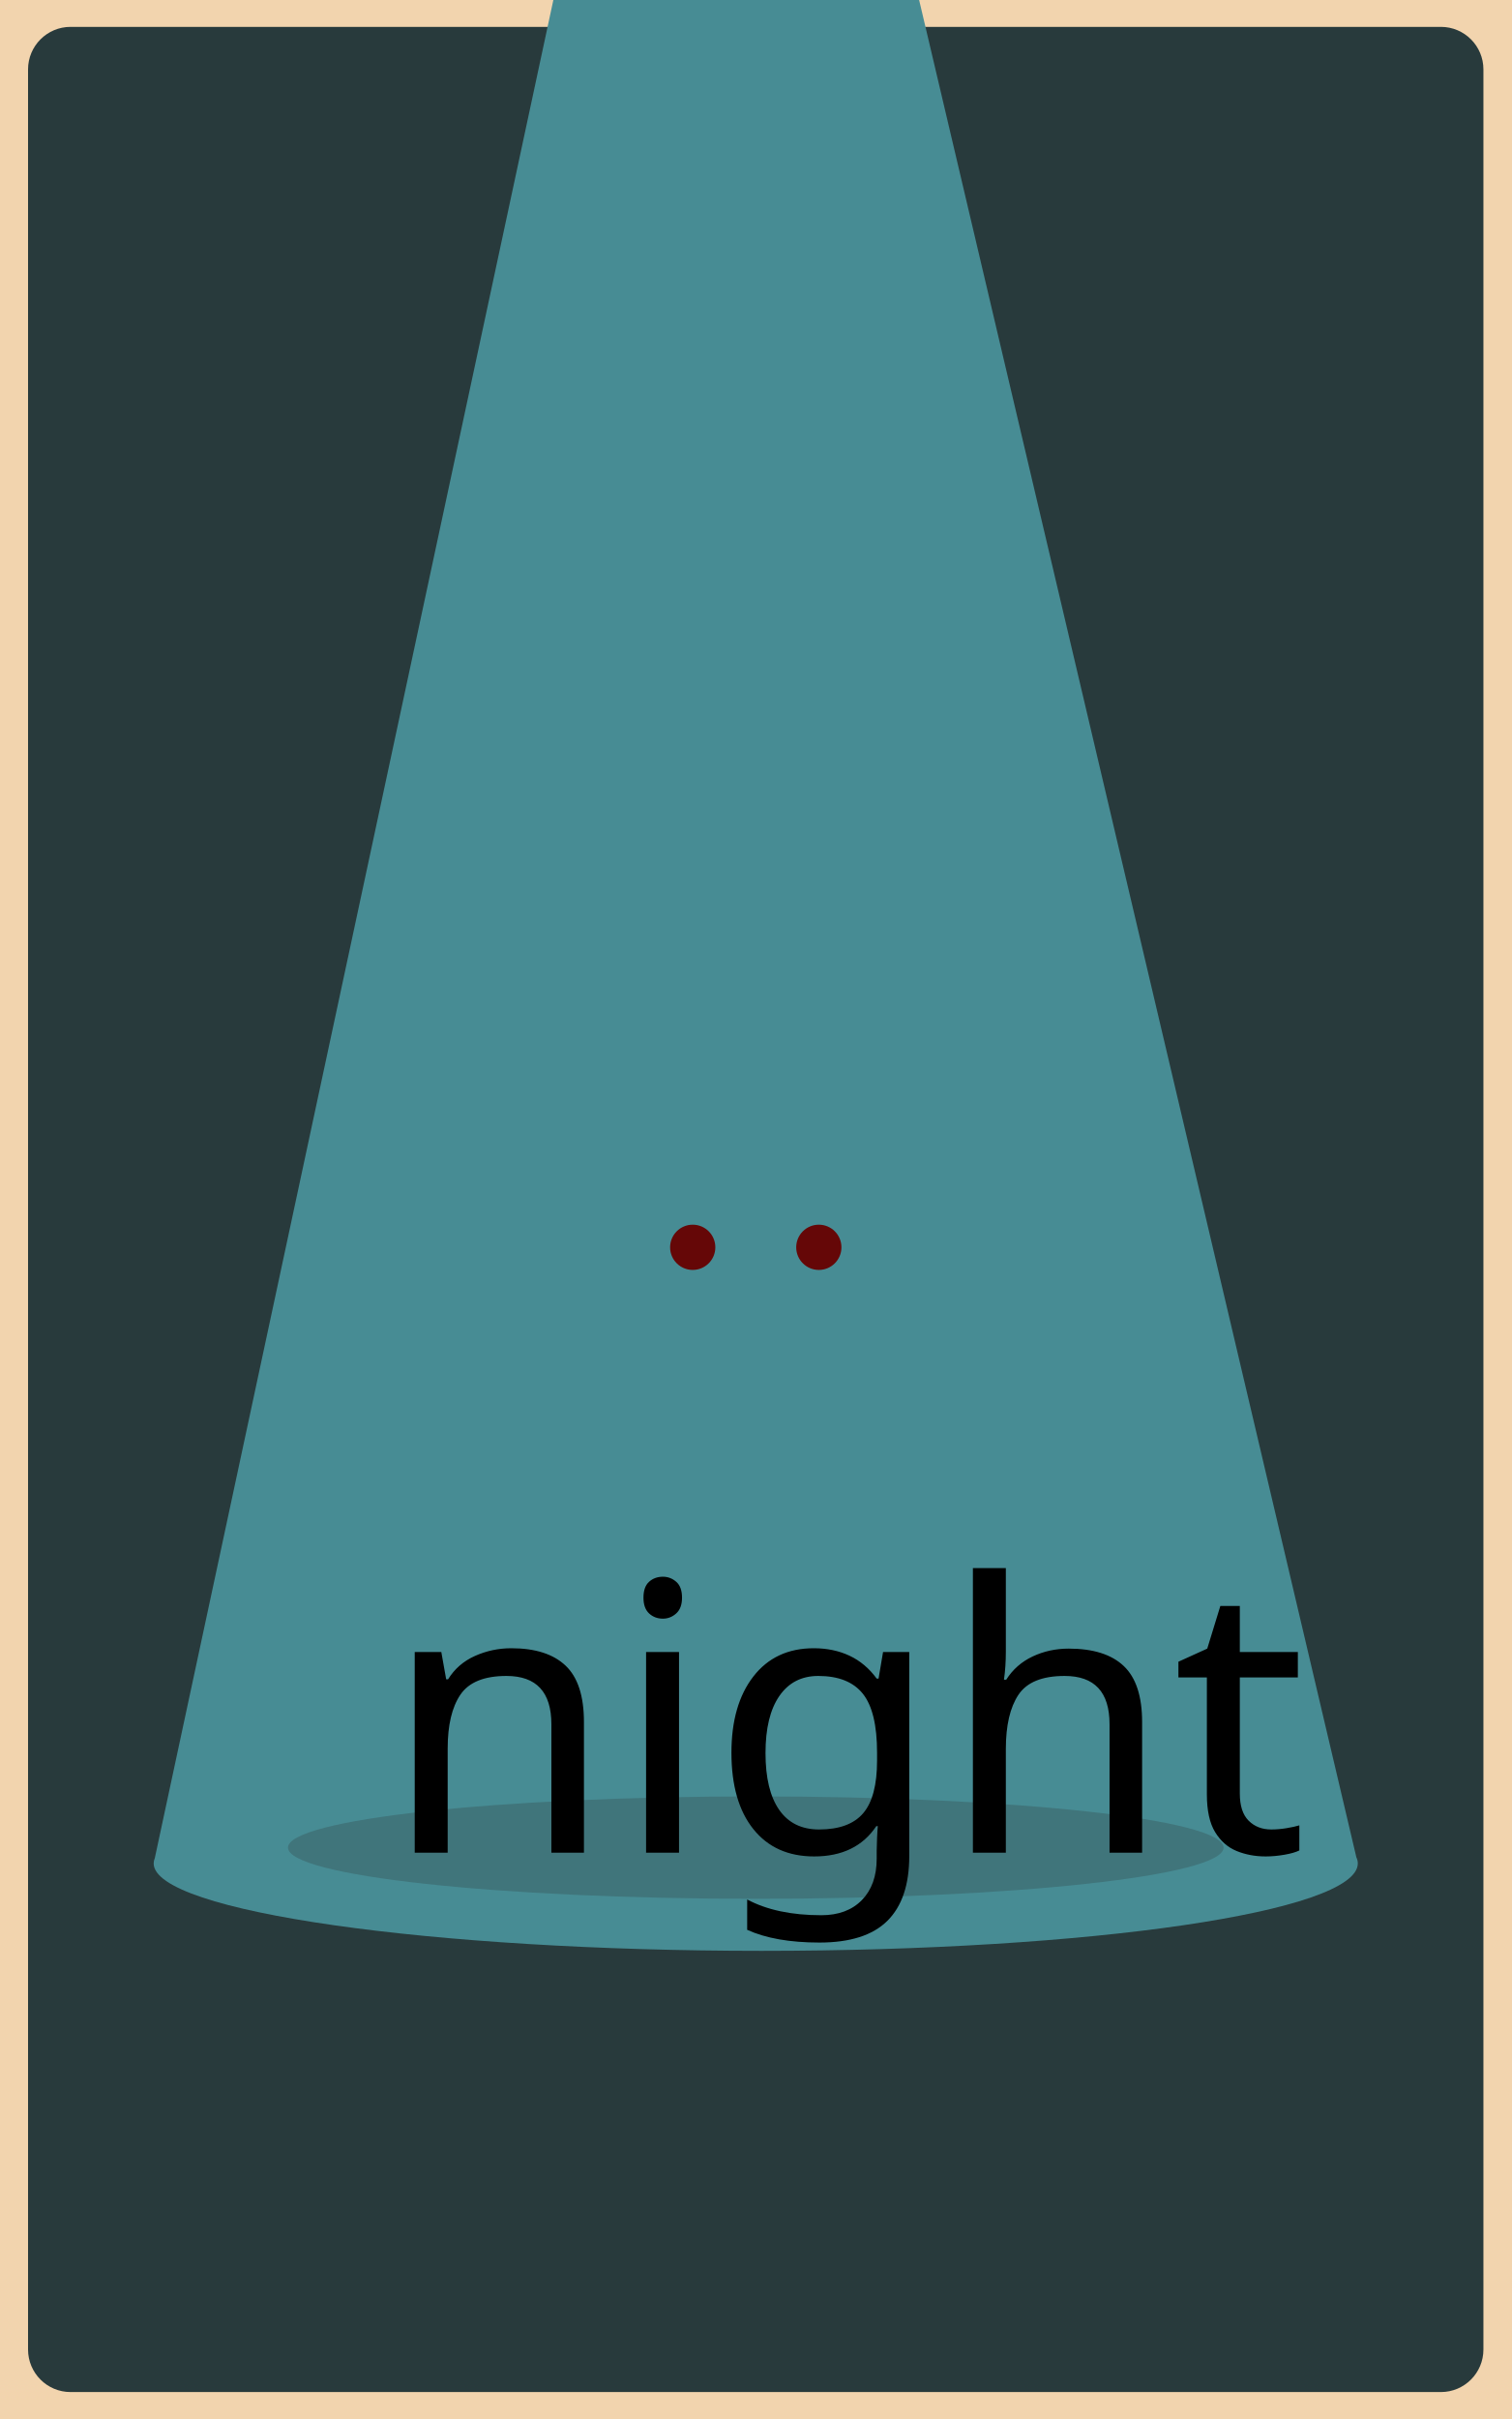
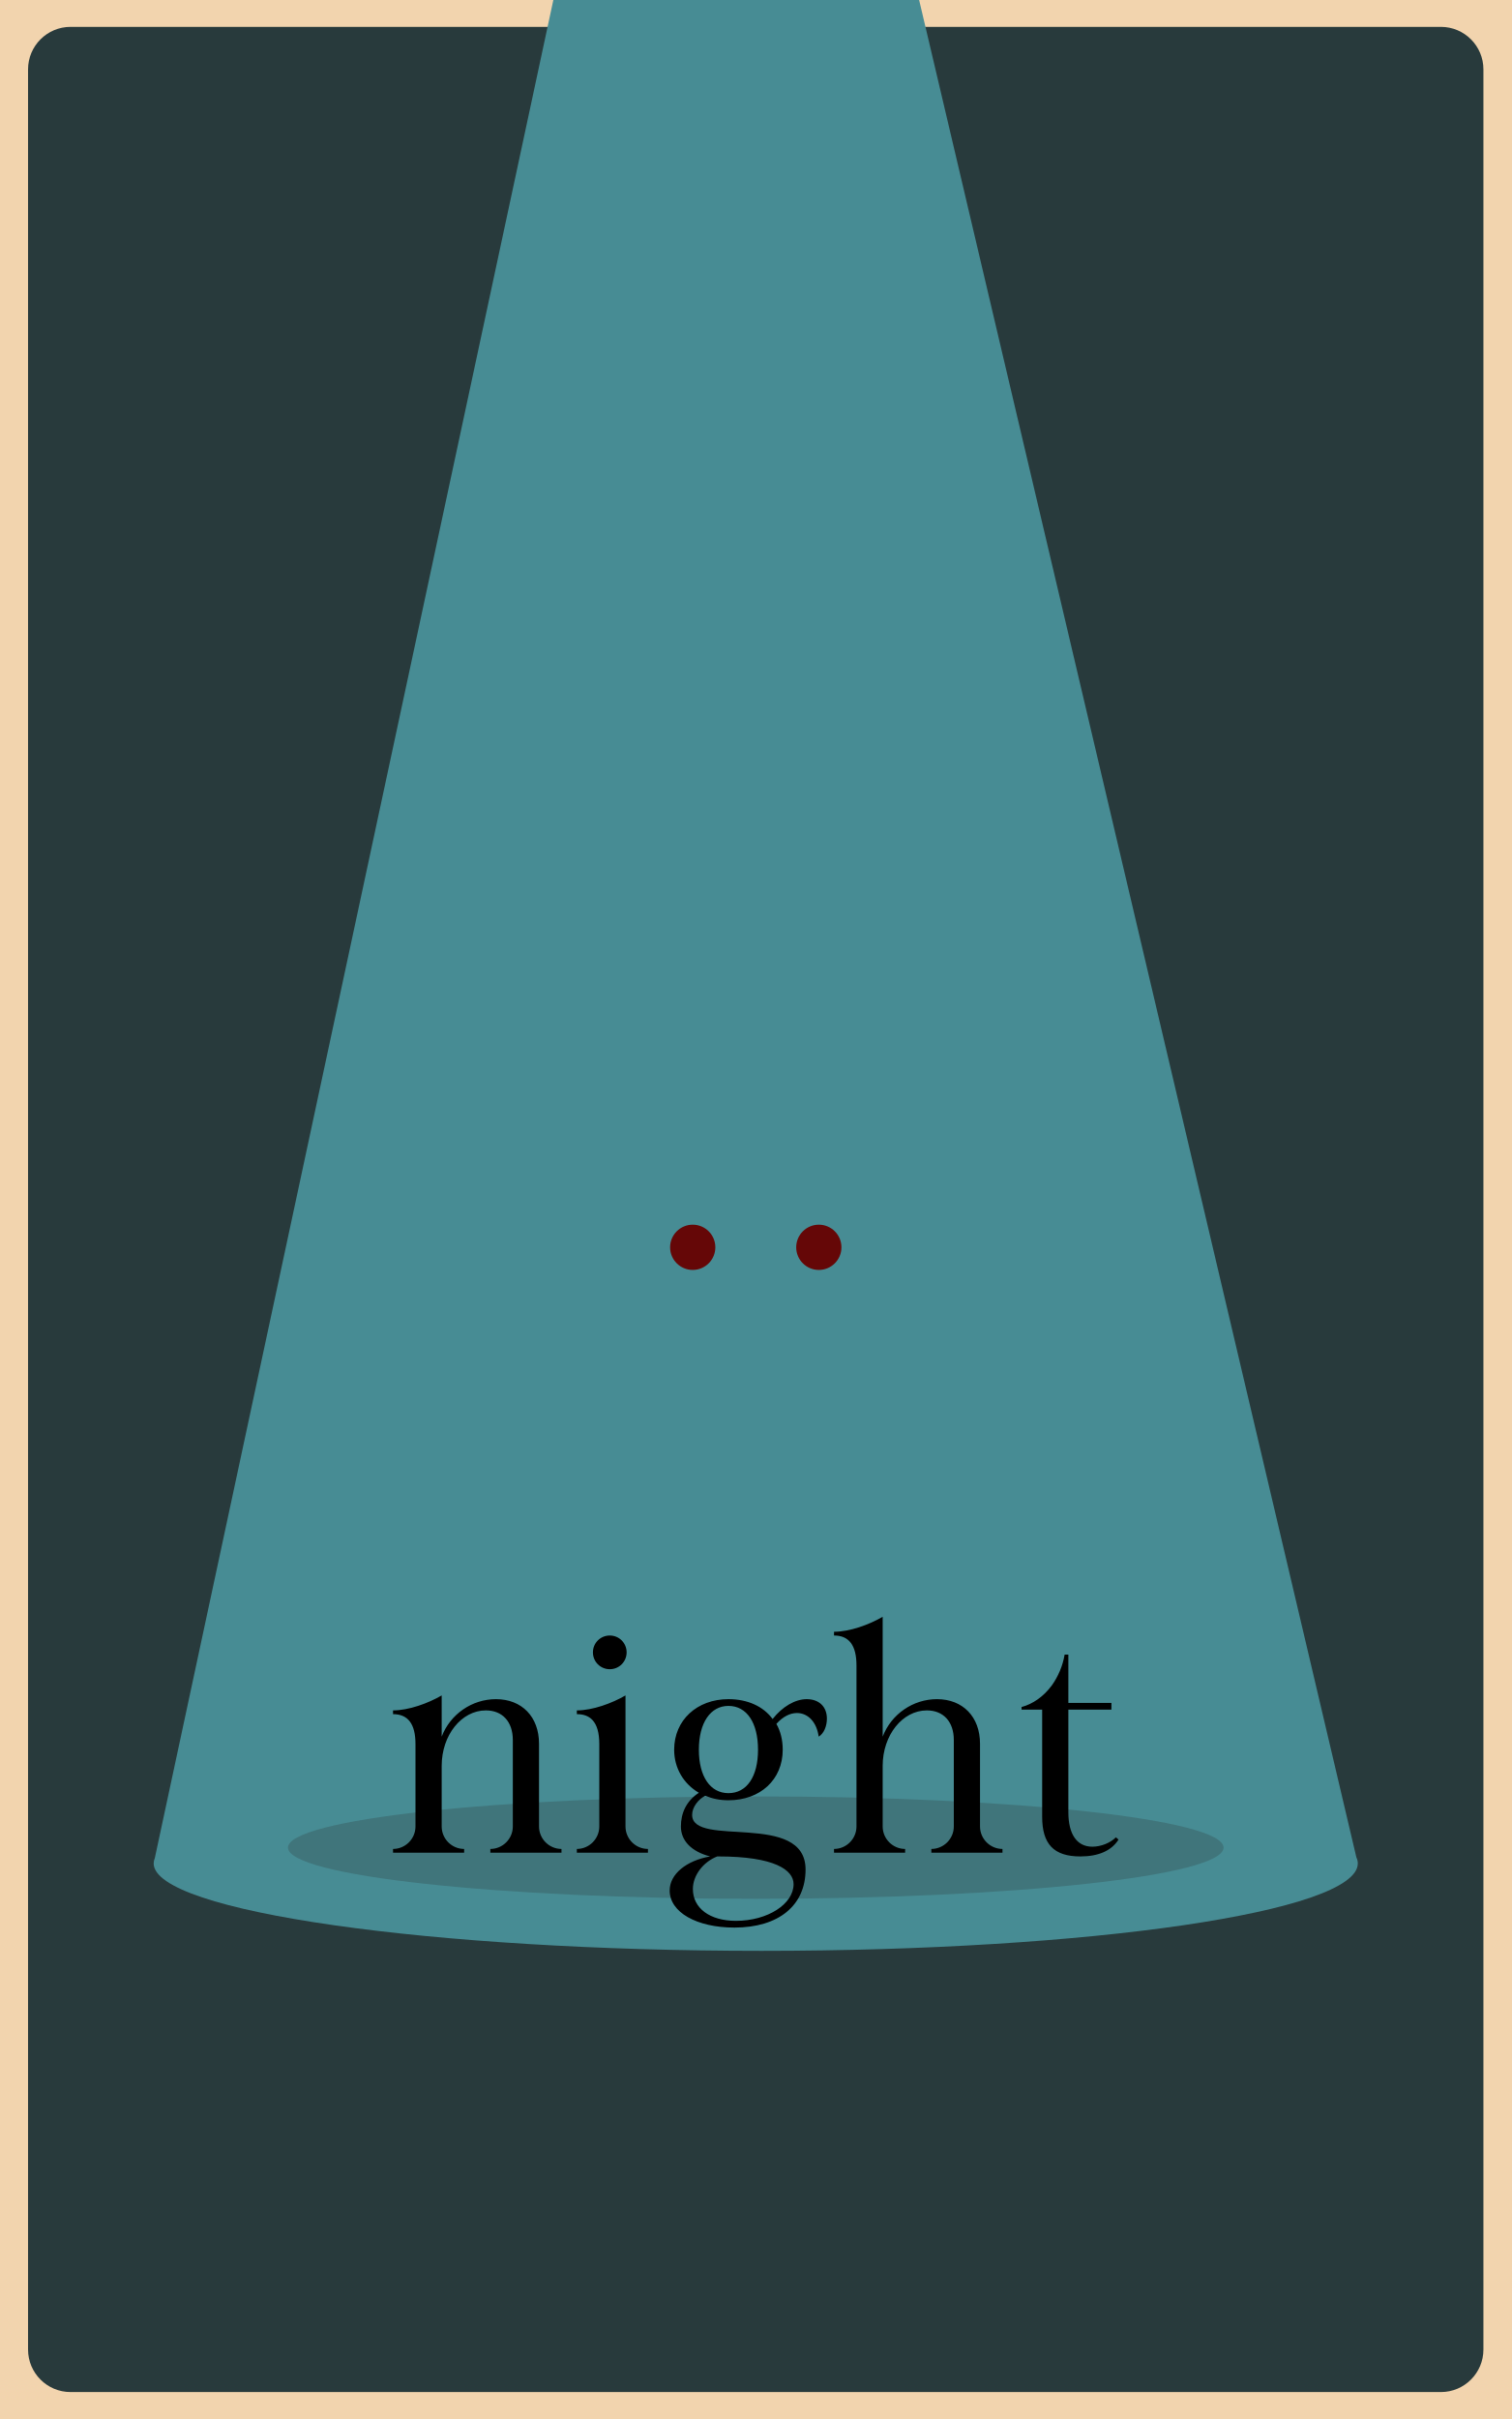
<svg xmlns="http://www.w3.org/2000/svg" xml:space="preserve" style="fill-rule:evenodd;clip-rule:evenodd;stroke-linejoin:round;stroke-miterlimit:2" viewBox="0 0 6667 10667">
  <path d="M-217.293-217.293h7101.25v11101.3h-7101.25z" style="fill:#f2d4ae" />
-   <path d="M6542.95 305.988c0-103.485-84.016-187.5-187.5-187.5H311.22c-103.484 0-187.5 84.015-187.5 187.5v10054.7c0 103.484 84.016 187.5 187.5 187.5h6044.23c103.484 0 187.5-84.016 187.5-187.5V305.988Z" style="fill:#283a3c" />
-   <path d="M677.78 8217.11c.009-7.898 1.709-15.739 5.051-23.541l1843.79-8594.25c441.204 145.941 917.514 151.459 1433.07 0l2022.84 8590.82c4.216 8.916 6.363 17.932 6.363 27.022 0 212.881-1177.54 385.458-2630.08 385.458-1452.56 0-2681.03-172.577-2681.03-385.458h-.01l.01-.047Z" style="fill:#478c94;fill-rule:nonzero" />
-   <path d="M5396.85 8147.36c0 124.658-923.794 225.733-2063.37 225.733-1139.56 0-2063.33-101.075-2063.33-225.733 0-124.674 923.776-225.749 2063.33-225.749 1139.57 0 2063.37 101.075 2063.37 225.749" style="fill:#40757b;fill-rule:nonzero" />
-   <path d="M3055.4 5400.46c55.065 0 99.771 44.707 99.771 99.772 0 55.066-44.706 99.772-99.772 99.772s-99.772-44.706-99.772-99.772c0-55.065 44.706-99.772 99.772-99.772Zm556.209 0c55.065 0 99.772 44.707 99.772 99.772 0 55.066-44.707 99.772-99.772 99.772-55.066 0-99.772-44.706-99.772-99.772 0-55.065 44.706-99.772 99.772-99.772Z" style="fill:#650707" />
-   <text x="1688.92" y="8169.76" style="font-family:&quot;OblataNeue-Regular&quot;,&quot;Oblata Neue&quot;;font-size:1651.19px">night</text>
+   <path d="M6542.95 305.988c0-103.485-84.02-187.5-187.5-187.5H311.22c-103.484 0-187.5 84.015-187.5 187.5V10360.7c0 103.5 84.016 187.5 187.5 187.5h6044.23c103.48 0 187.5-84 187.5-187.5V305.988Z" style="fill:#283a3c" />
+   <path d="M677.78 8217.11c.009-7.9 1.709-15.74 5.051-23.54L2526.62-400.681c441.21 145.941 917.52 151.459 1433.07 0L5982.53 8190.14c4.22 8.92 6.36 17.93 6.36 27.02 0 212.88-1177.54 385.46-2630.08 385.46-1452.56 0-2681.026-172.58-2681.026-385.46h-.01l.01-.05h-.004Z" style="fill:#478c94;fill-rule:nonzero" />
+   <path d="M5396.85 8147.36c0 124.66-923.79 225.73-2063.37 225.73-1139.56 0-2063.33-101.07-2063.33-225.73 0-124.67 923.78-225.75 2063.33-225.75 1139.57 0 2063.37 101.08 2063.37 225.75" style="fill:#40757b;fill-rule:nonzero" />
+   <path d="M3055.4 5400.46c55.07 0 99.77 44.71 99.77 99.77 0 55.07-44.7 99.77-99.77 99.77-55.07 0-99.77-44.7-99.77-99.77 0-55.06 44.7-99.77 99.77-99.77Zm556.21 0c55.06 0 99.77 44.71 99.77 99.77 0 55.07-44.71 99.77-99.77 99.77-55.07 0-99.77-44.7-99.77-99.77 0-55.06 44.7-99.77 99.77-99.77Z" style="fill:#650707" />
+   <path d="M3424.32 7601.75c29.72-33.02 61.09-47.88 90.82-47.88 49.53 0 87.51 41.28 95.77 104.02 23.11-13.21 36.32-46.23 36.32-79.26 0-52.83-34.67-85.86-89.16-85.86-51.19 0-107.33 33.03-150.26 87.51-41.28-56.13-110.63-87.51-194.84-87.51-138.7 0-239.42 92.47-239.42 222.91 0 80.91 41.28 150.26 108.97 189.89-56.14 36.33-79.25 90.82-79.25 148.61 0 62.74 46.23 110.63 128.79 132.09-104.03 18.16-178.33 77.61-178.33 150.26 0 95.77 118.89 163.47 285.66 163.47 194.84 0 313.72-97.42 313.72-255.94 0-259.23-500.31-94.11-500.31-241.07 0-34.67 28.07-69.35 57.8-84.21 33.02 13.21 64.39 19.81 102.37 19.81 140.35 0 239.42-90.81 239.42-222.91 0-42.93-9.91-82.56-28.07-113.93Zm-260.89 584.52h4.96c247.68 0 331.89 59.45 331.89 122.19 0 87.51-113.94 161.82-254.29 161.82-115.58 0-189.88-56.14-189.88-140.36 0-59.44 44.58-118.88 107.32-143.65Zm1770.08-74.3-11.56-9.91c-24.77 24.77-66.05 41.28-104.02 41.28-67.7 0-105.68-54.49-105.68-151.91v-452.42h189.89v-29.73h-189.89v-213h-16.51c-8.26 49.54-28.07 95.77-56.14 135.4-36.33 49.53-84.21 82.56-133.75 95.77v11.56h90.82v472.24c0 120.53 51.18 175.02 168.42 175.02 79.25 0 137.05-24.77 168.42-74.3Zm-2671.63-439.22v381.43c0 54.49-44.58 99.07-99.07 99.07v16.51h313.73v-16.51c-54.49 0-99.07-44.58-99.07-99.07v-364.92c0-118.88-75.96-196.49-189.89-196.49-105.68 0-201.45 66.05-239.42 165.12v-181.63c-59.45 34.68-145.31 66.05-214.66 66.05v16.51c66.05 0 99.07 42.93 99.07 132.09v363.27c0 54.49-44.58 99.07-99.07 99.07v16.51h313.73v-16.51c-54.49 0-99.07-44.58-99.07-99.07v-267.5c0-135.39 87.51-244.37 194.84-244.37 72.65 0 118.88 49.53 118.88 130.44Zm497.01 381.43v-577.92c-59.44 34.68-145.3 66.05-214.65 66.05v16.51c54.49 0 99.07 28.07 99.07 132.09v363.27c0 54.49-44.58 99.07-99.07 99.07v16.51h313.72v-16.51c-54.49 0-99.07-44.58-99.07-99.07Zm1448.09-381.43v381.43c0 54.49-44.58 99.07-99.07 99.07v16.51h313.73v-16.51c-54.49 0-99.07-44.58-99.07-99.07v-364.92c0-118.88-75.96-196.49-189.89-196.49-105.67 0-201.44 66.05-239.42 165.12v-528.38c-59.44 34.68-145.31 66.05-214.66 66.05v16.51c66.05 0 99.08 42.93 99.08 132.09v710.02c0 54.49-44.59 99.07-99.08 99.07v16.51h313.73v-16.51c-54.49 0-99.07-44.58-99.07-99.07v-267.5c0-135.39 87.51-244.37 194.84-244.37 72.65 0 118.88 49.53 118.88 130.44Zm-994.01-150.26c80.91 0 130.44 74.31 130.44 193.19 0 118.89-49.53 191.54-130.44 191.54s-130.45-74.3-130.45-191.54c0-118.88 51.19-193.19 130.45-193.19Zm-523.43-310.42c-41.28 0-74.3 33.02-74.3 74.3 0 41.28 33.02 74.31 74.3 74.31 41.28 0 74.31-33.03 74.31-74.31s-33.03-74.3-74.31-74.3Z" style="fill-rule:nonzero" />
</svg>
